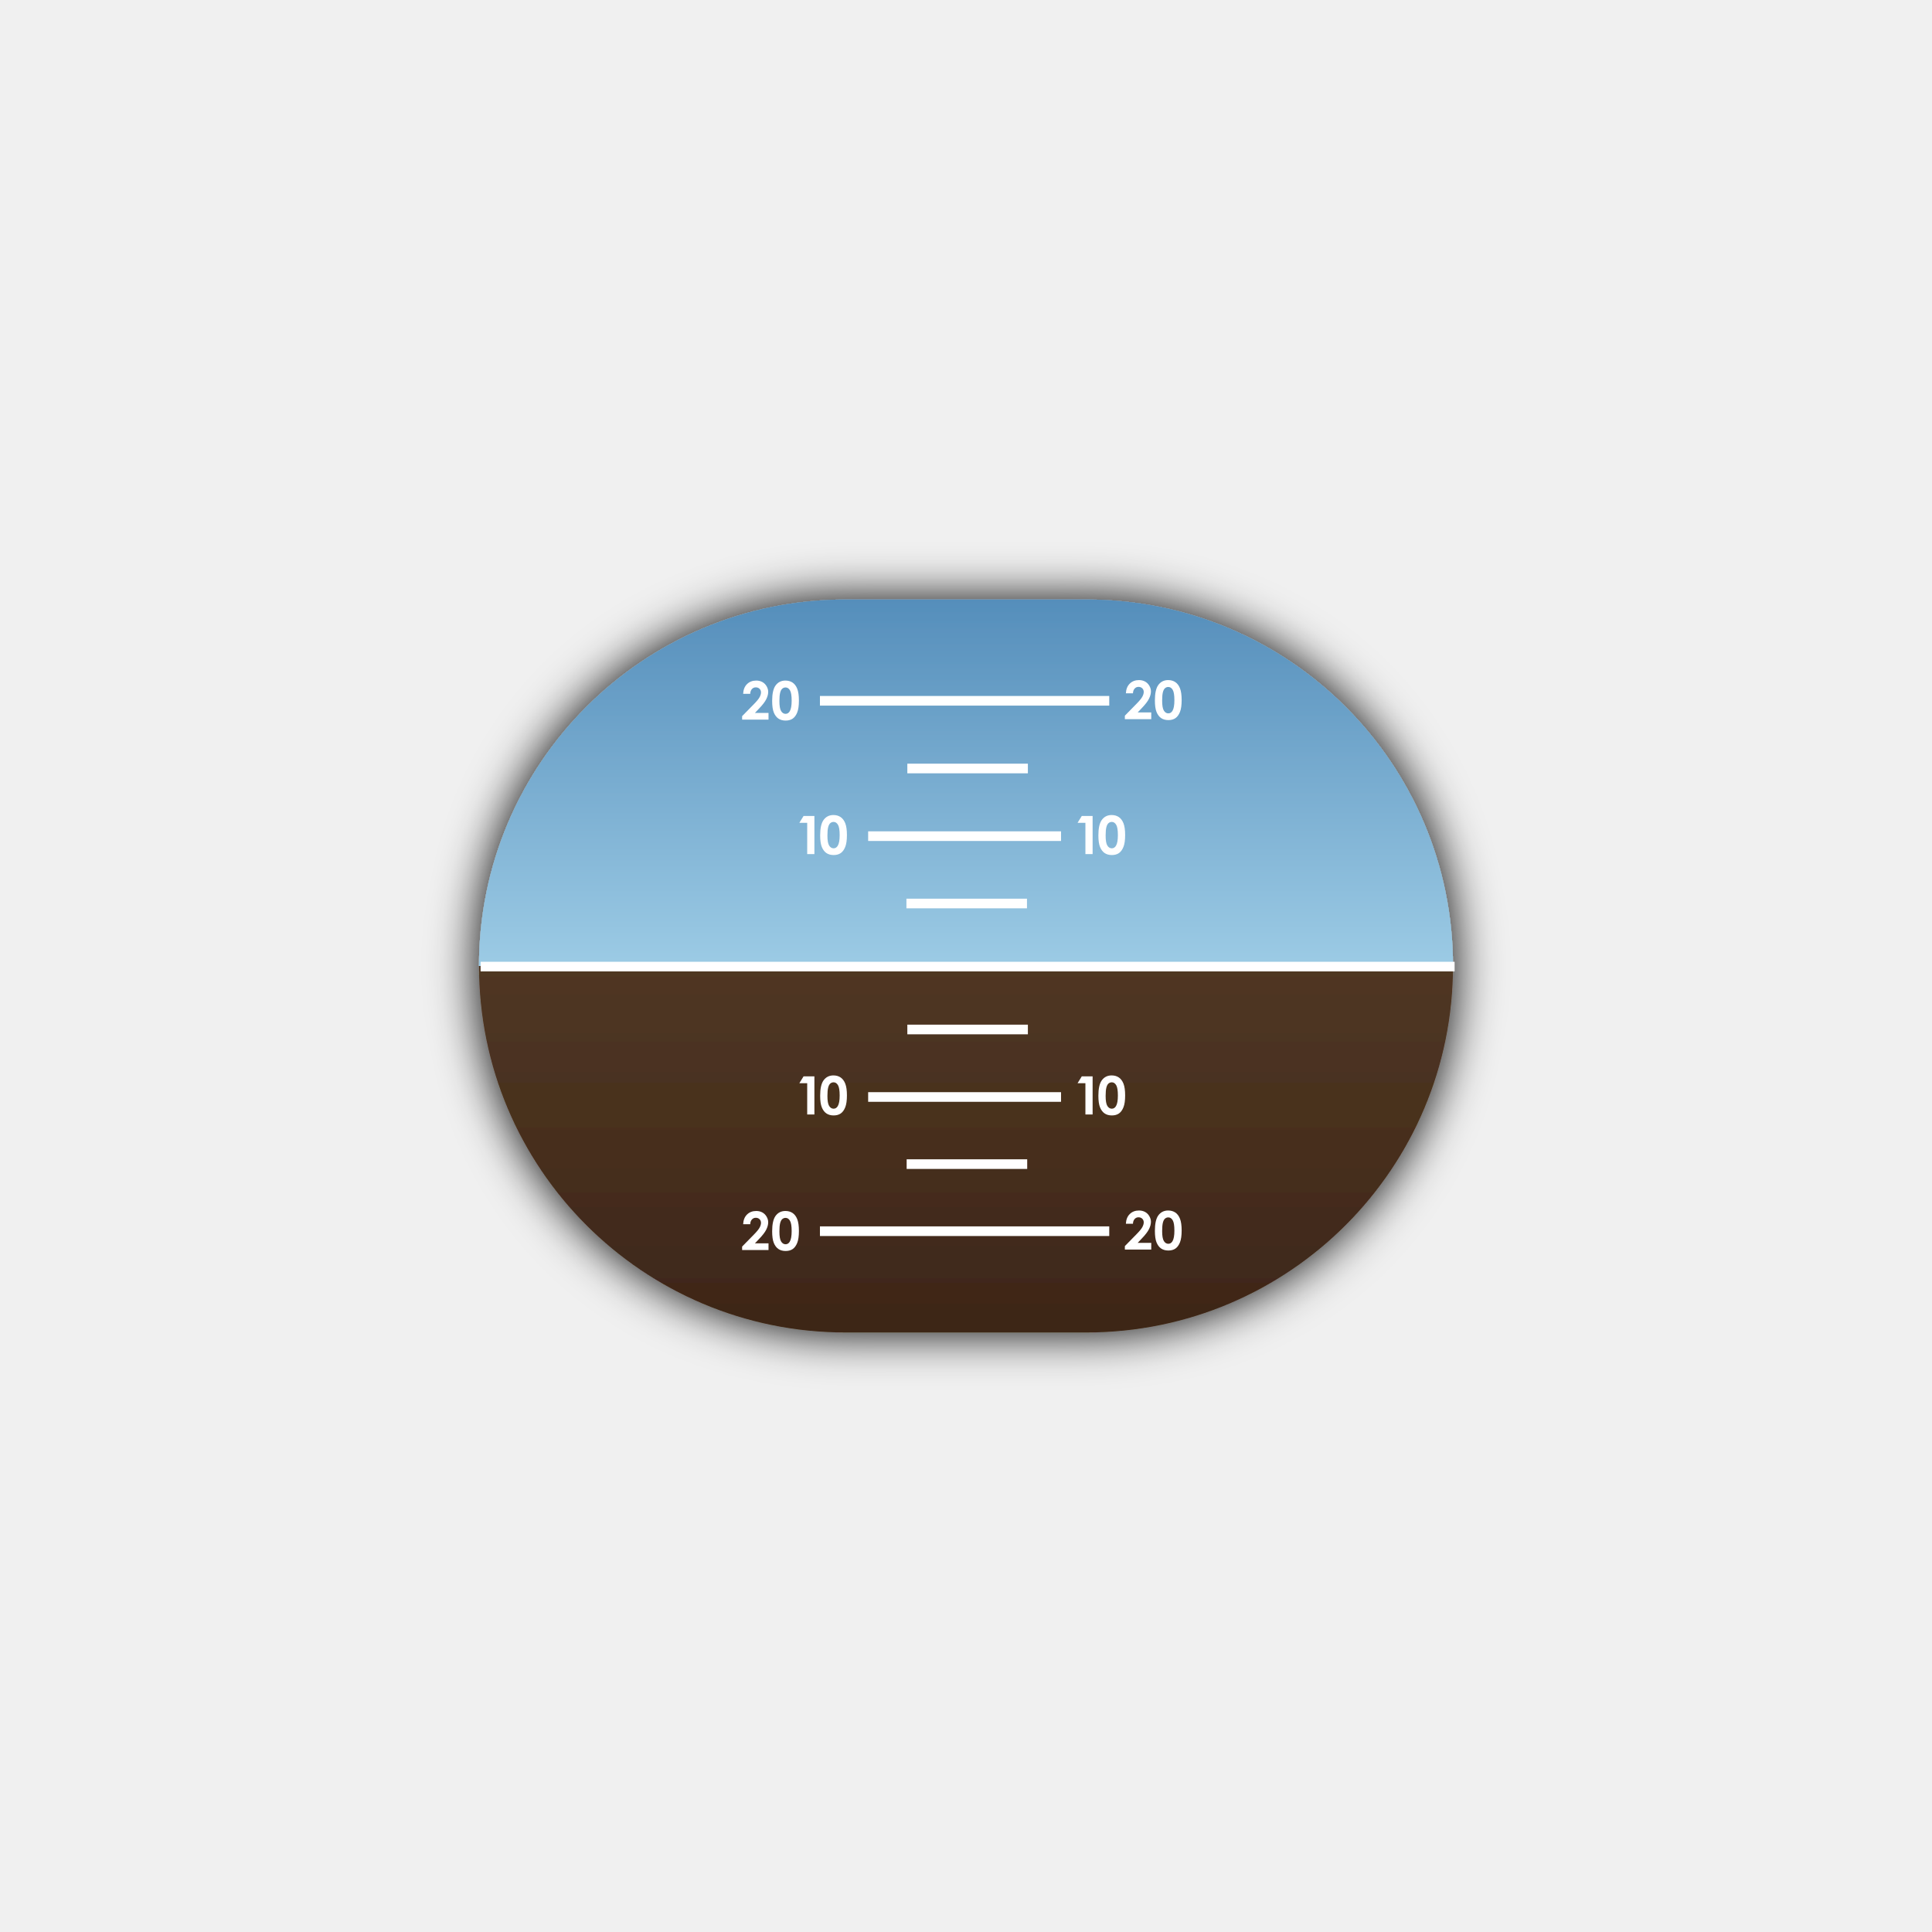
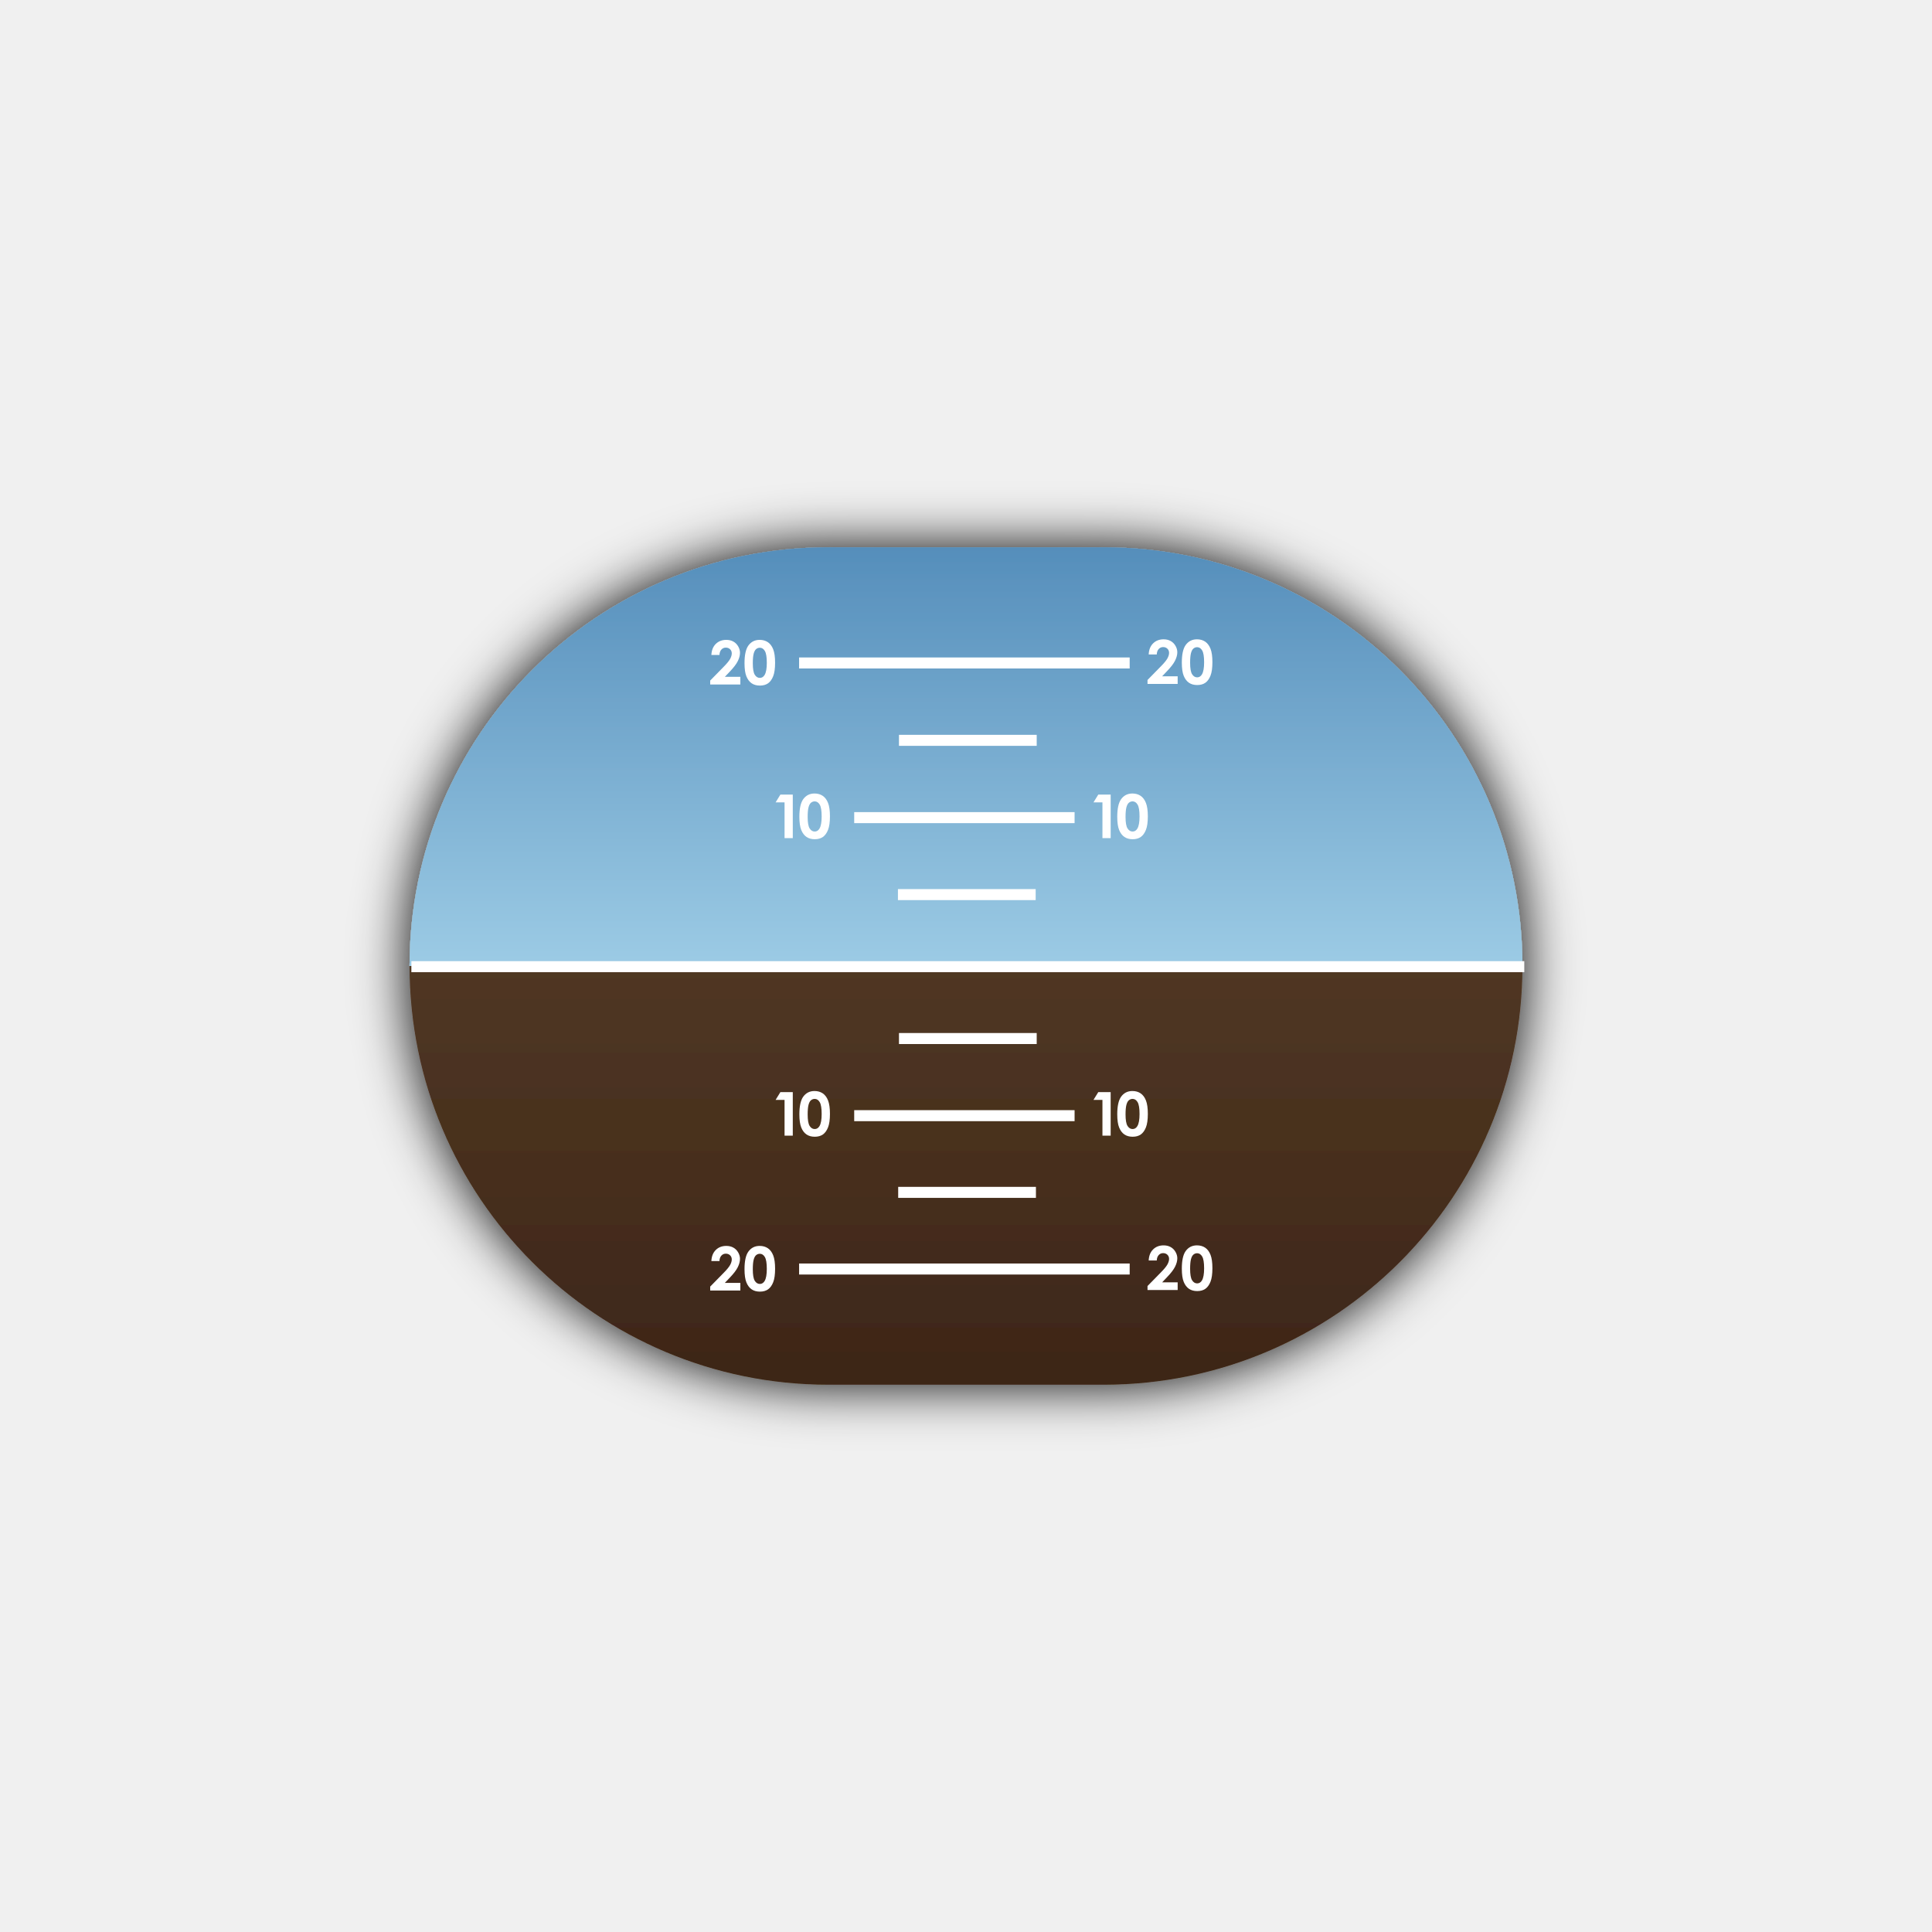
- <svg xmlns="http://www.w3.org/2000/svg" version="1.1" x="0px" y="0px" width="400.667px" height="400.666px" viewBox="0 0 400.667 400.666" enable-background="new 0 0 400.667 400.666" xml:space="preserve">
+ <svg xmlns="http://www.w3.org/2000/svg" version="1.1" x="0px" y="0px" width="400.667px" height="400.666px" viewBox="25 25 350.667 350.666" enable-background="new 0 0 400.667 400.666" xml:space="preserve">
  <filter filterUnits="objectBoundingBox" id="AI_Shadow_1">
    <feGaussianBlur stdDeviation="5" result="blur" in="SourceAlpha" />
    <feOffset dy="0" dx="0" result="offsetBlurredAlpha" in="blur" />
    <feMerge>
      <feMergeNode in="offsetBlurredAlpha" />
      <feMergeNode in="SourceGraphic" />
    </feMerge>
  </filter>
  <g filter="url(#AI_Shadow_1)">
    <linearGradient id="SVGID_1_" gradientUnits="userSpaceOnUse" x1="200.333" y1="276.332" x2="200.333" y2="124.332">
      <stop offset="0" style="stop-color:#3D2618" />
      <stop offset="0.5" style="stop-color:#503723" />
      <stop offset="0.5" style="stop-color:#9CCBE5" />
      <stop offset="1" style="stop-color:#558EBB" />
    </linearGradient>
    <path fill="url(#SVGID_1_)" d="M301.333,200.333c0,41.936-33.963,75.938-75.885,76c-0.038,0-50.076,0-50.114,0    c-41.974,0-76-34.026-76-76s34.026-76,76-76c0.027,0,50.056,0,50.083,0C267.352,124.377,301.333,158.387,301.333,200.333z" />
  </g>
  <line fill="none" stroke="#FFFFFF" stroke-width="2" stroke-miterlimit="10" x1="99.667" y1="200.457" x2="301.667" y2="200.457" />
  <line fill="none" stroke="#FFFFFF" stroke-width="2" stroke-miterlimit="10" x1="187.979" y1="187.374" x2="212.979" y2="187.374" />
  <line fill="none" stroke="#FFFFFF" stroke-width="2" stroke-miterlimit="10" x1="188.167" y1="213.499" x2="213.167" y2="213.499" />
  <line fill="none" stroke="#FFFFFF" stroke-width="2" stroke-miterlimit="10" x1="188.026" y1="241.42" x2="213.026" y2="241.42" />
  <line fill="none" stroke="#FFFFFF" stroke-width="2" stroke-miterlimit="10" x1="188.167" y1="159.374" x2="213.167" y2="159.374" />
  <line fill="none" stroke="#FFFFFF" stroke-width="2" stroke-miterlimit="10" x1="180.042" y1="173.405" x2="220.042" y2="173.405" />
  <line fill="none" stroke="#FFFFFF" stroke-width="2" stroke-miterlimit="10" x1="180.042" y1="227.499" x2="220.042" y2="227.499" />
  <line fill="none" stroke="#FFFFFF" stroke-width="2" stroke-miterlimit="10" x1="170.042" y1="255.332" x2="230.042" y2="255.332" />
  <line fill="none" stroke="#FFFFFF" stroke-width="2" stroke-miterlimit="10" x1="170.042" y1="145.333" x2="230.042" y2="145.333" />
  <g>
    <path fill="#FFFFFF" d="M166.644,169.224h2.25v7.901h-1.493v-6.488h-1.627L166.644,169.224z" />
    <path fill="#FFFFFF" d="M172.84,169.025c0.577,0,1.073,0.142,1.491,0.424c0.417,0.283,0.739,0.715,0.967,1.297    c0.227,0.582,0.341,1.392,0.341,2.43c0,1.049-0.115,1.866-0.347,2.449c-0.23,0.583-0.542,1.012-0.932,1.287    c-0.39,0.273-0.883,0.411-1.477,0.411s-1.094-0.138-1.499-0.414s-0.722-0.695-0.951-1.257s-0.344-1.362-0.344-2.401    c0-1.45,0.224-2.501,0.671-3.153C171.259,169.383,171.952,169.025,172.84,169.025z M172.875,170.454    c-0.253,0-0.479,0.082-0.675,0.244c-0.196,0.163-0.347,0.443-0.45,0.841s-0.155,0.979-0.155,1.746    c0,0.999,0.119,1.689,0.356,2.071c0.238,0.381,0.546,0.572,0.924,0.572c0.365,0,0.654-0.181,0.869-0.542    c0.261-0.437,0.391-1.167,0.391-2.191c0-1.039-0.117-1.754-0.351-2.148S173.247,170.454,172.875,170.454z" />
  </g>
  <g>
    <path fill="#FFFFFF" d="M155.584,143.883h-1.466c0.04-0.852,0.307-1.523,0.803-2.011c0.496-0.489,1.133-0.733,1.91-0.733    c0.48,0,0.903,0.101,1.27,0.304c0.367,0.202,0.661,0.494,0.881,0.875c0.221,0.382,0.331,0.769,0.331,1.163    c0,0.469-0.133,0.974-0.4,1.515s-0.755,1.18-1.464,1.917l-0.887,0.935h2.816v1.391h-5.473v-0.72l2.444-2.492    c0.591-0.598,0.984-1.079,1.179-1.442c0.195-0.363,0.292-0.692,0.292-0.985c0-0.304-0.101-0.556-0.303-0.755    c-0.203-0.198-0.463-0.298-0.782-0.298c-0.322,0-0.591,0.12-0.806,0.36S155.599,143.471,155.584,143.883z" />
    <path fill="#FFFFFF" d="M162.884,141.138c0.577,0,1.073,0.142,1.491,0.424c0.417,0.283,0.739,0.715,0.967,1.297    c0.227,0.582,0.341,1.392,0.341,2.43c0,1.049-0.115,1.866-0.347,2.449c-0.23,0.583-0.542,1.012-0.932,1.287    c-0.39,0.273-0.883,0.411-1.477,0.411s-1.094-0.138-1.499-0.414s-0.722-0.695-0.951-1.257s-0.344-1.362-0.344-2.401    c0-1.45,0.224-2.501,0.671-3.153C161.303,141.496,161.996,141.138,162.884,141.138z M162.918,142.567    c-0.253,0-0.479,0.082-0.675,0.244c-0.196,0.163-0.347,0.443-0.45,0.841s-0.155,0.979-0.155,1.746    c0,0.999,0.119,1.689,0.356,2.071c0.238,0.381,0.546,0.572,0.924,0.572c0.365,0,0.654-0.181,0.869-0.542    c0.261-0.437,0.391-1.167,0.391-2.191c0-1.039-0.117-1.754-0.351-2.148S163.291,142.567,162.918,142.567z" />
  </g>
  <g>
    <path fill="#FFFFFF" d="M234.958,143.784h-1.466c0.04-0.852,0.307-1.523,0.803-2.011c0.496-0.489,1.133-0.733,1.91-0.733    c0.48,0,0.903,0.101,1.27,0.304c0.367,0.202,0.661,0.494,0.881,0.875c0.221,0.382,0.331,0.769,0.331,1.163    c0,0.469-0.133,0.974-0.4,1.515s-0.755,1.18-1.464,1.917l-0.887,0.935h2.816v1.391h-5.473v-0.72l2.444-2.492    c0.591-0.598,0.984-1.079,1.179-1.442c0.195-0.363,0.292-0.692,0.292-0.985c0-0.304-0.101-0.556-0.303-0.755    c-0.203-0.198-0.463-0.298-0.782-0.298c-0.322,0-0.591,0.12-0.806,0.36S234.973,143.372,234.958,143.784z" />
    <path fill="#FFFFFF" d="M242.258,141.039c0.577,0,1.073,0.142,1.491,0.424c0.417,0.283,0.739,0.715,0.967,1.297    c0.227,0.582,0.341,1.392,0.341,2.43c0,1.049-0.115,1.866-0.347,2.449c-0.23,0.583-0.542,1.012-0.932,1.287    c-0.39,0.273-0.883,0.411-1.477,0.411s-1.094-0.138-1.499-0.414s-0.722-0.695-0.951-1.257s-0.344-1.362-0.344-2.401    c0-1.45,0.224-2.501,0.671-3.153C240.677,141.397,241.37,141.039,242.258,141.039z M242.292,142.468    c-0.253,0-0.479,0.082-0.675,0.244c-0.196,0.163-0.347,0.443-0.45,0.841s-0.155,0.979-0.155,1.746    c0,0.999,0.119,1.689,0.356,2.071c0.238,0.381,0.546,0.572,0.924,0.572c0.365,0,0.654-0.181,0.869-0.542    c0.261-0.437,0.391-1.167,0.391-2.191c0-1.039-0.117-1.754-0.351-2.148S242.665,142.468,242.292,142.468z" />
  </g>
  <g>
    <path fill="#FFFFFF" d="M224.341,169.224h2.25v7.901h-1.493v-6.488h-1.627L224.341,169.224z" />
    <path fill="#FFFFFF" d="M230.538,169.025c0.577,0,1.073,0.142,1.491,0.424c0.417,0.283,0.739,0.715,0.967,1.297    c0.227,0.582,0.341,1.392,0.341,2.43c0,1.049-0.115,1.866-0.347,2.449c-0.23,0.583-0.542,1.012-0.932,1.287    c-0.39,0.273-0.883,0.411-1.477,0.411s-1.094-0.138-1.499-0.414s-0.722-0.695-0.951-1.257s-0.344-1.362-0.344-2.401    c0-1.45,0.224-2.501,0.671-3.153C228.957,169.383,229.649,169.025,230.538,169.025z M230.572,170.454    c-0.253,0-0.479,0.082-0.675,0.244c-0.196,0.163-0.347,0.443-0.45,0.841s-0.155,0.979-0.155,1.746    c0,0.999,0.119,1.689,0.356,2.071c0.238,0.381,0.546,0.572,0.924,0.572c0.365,0,0.654-0.181,0.869-0.542    c0.261-0.437,0.391-1.167,0.391-2.191c0-1.039-0.117-1.754-0.351-2.148S230.944,170.454,230.572,170.454z" />
  </g>
  <g>
    <path fill="#FFFFFF" d="M166.644,223.224h2.25v7.901h-1.493v-6.488h-1.627L166.644,223.224z" />
    <path fill="#FFFFFF" d="M172.84,223.025c0.577,0,1.073,0.142,1.491,0.424c0.417,0.283,0.739,0.715,0.967,1.297    c0.227,0.582,0.341,1.392,0.341,2.43c0,1.049-0.115,1.866-0.347,2.449c-0.23,0.583-0.542,1.012-0.932,1.287    c-0.39,0.273-0.883,0.411-1.477,0.411s-1.094-0.138-1.499-0.414s-0.722-0.695-0.951-1.257s-0.344-1.362-0.344-2.401    c0-1.45,0.224-2.501,0.671-3.153C171.259,223.383,171.952,223.025,172.84,223.025z M172.875,224.454    c-0.253,0-0.479,0.082-0.675,0.244c-0.196,0.163-0.347,0.443-0.45,0.841s-0.155,0.979-0.155,1.746    c0,0.999,0.119,1.689,0.356,2.071c0.238,0.381,0.546,0.572,0.924,0.572c0.365,0,0.654-0.181,0.869-0.542    c0.261-0.437,0.391-1.167,0.391-2.191c0-1.039-0.117-1.754-0.351-2.148S173.247,224.454,172.875,224.454z" />
  </g>
  <g>
    <path fill="#FFFFFF" d="M224.341,223.224h2.25v7.901h-1.493v-6.488h-1.627L224.341,223.224z" />
    <path fill="#FFFFFF" d="M230.538,223.025c0.577,0,1.073,0.142,1.491,0.424c0.417,0.283,0.739,0.715,0.967,1.297    c0.227,0.582,0.341,1.392,0.341,2.43c0,1.049-0.115,1.866-0.347,2.449c-0.23,0.583-0.542,1.012-0.932,1.287    c-0.39,0.273-0.883,0.411-1.477,0.411s-1.094-0.138-1.499-0.414s-0.722-0.695-0.951-1.257s-0.344-1.362-0.344-2.401    c0-1.45,0.224-2.501,0.671-3.153C228.957,223.383,229.649,223.025,230.538,223.025z M230.572,224.454    c-0.253,0-0.479,0.082-0.675,0.244c-0.196,0.163-0.347,0.443-0.45,0.841s-0.155,0.979-0.155,1.746    c0,0.999,0.119,1.689,0.356,2.071c0.238,0.381,0.546,0.572,0.924,0.572c0.365,0,0.654-0.181,0.869-0.542    c0.261-0.437,0.391-1.167,0.391-2.191c0-1.039-0.117-1.754-0.351-2.148S230.944,224.454,230.572,224.454z" />
  </g>
  <g>
    <path fill="#FFFFFF" d="M155.584,253.883h-1.466c0.04-0.852,0.307-1.523,0.803-2.011c0.496-0.489,1.133-0.733,1.91-0.733    c0.48,0,0.903,0.101,1.27,0.304c0.367,0.202,0.661,0.494,0.881,0.875c0.221,0.382,0.331,0.769,0.331,1.163    c0,0.469-0.133,0.974-0.4,1.515s-0.755,1.18-1.464,1.917l-0.887,0.935h2.816v1.391h-5.473v-0.72l2.444-2.492    c0.591-0.598,0.984-1.079,1.179-1.442c0.195-0.363,0.292-0.692,0.292-0.985c0-0.304-0.101-0.556-0.303-0.755    c-0.203-0.198-0.463-0.298-0.782-0.298c-0.322,0-0.591,0.12-0.806,0.36S155.599,253.471,155.584,253.883z" />
    <path fill="#FFFFFF" d="M162.884,251.138c0.577,0,1.073,0.142,1.491,0.424c0.417,0.283,0.739,0.715,0.967,1.297    c0.227,0.582,0.341,1.392,0.341,2.43c0,1.049-0.115,1.866-0.347,2.449c-0.23,0.583-0.542,1.012-0.932,1.287    c-0.39,0.273-0.883,0.411-1.477,0.411s-1.094-0.138-1.499-0.414s-0.722-0.695-0.951-1.257s-0.344-1.362-0.344-2.401    c0-1.45,0.224-2.501,0.671-3.153C161.303,251.496,161.996,251.138,162.884,251.138z M162.918,252.567    c-0.253,0-0.479,0.082-0.675,0.244c-0.196,0.163-0.347,0.443-0.45,0.841s-0.155,0.979-0.155,1.746    c0,0.999,0.119,1.689,0.356,2.071c0.238,0.381,0.546,0.572,0.924,0.572c0.365,0,0.654-0.181,0.869-0.542    c0.261-0.437,0.391-1.167,0.391-2.191c0-1.039-0.117-1.754-0.351-2.148S163.291,252.567,162.918,252.567z" />
  </g>
  <g>
    <path fill="#FFFFFF" d="M234.958,253.784h-1.466c0.04-0.852,0.307-1.523,0.803-2.011c0.496-0.489,1.133-0.733,1.91-0.733    c0.48,0,0.903,0.101,1.27,0.304c0.367,0.202,0.661,0.494,0.881,0.875c0.221,0.382,0.331,0.769,0.331,1.163    c0,0.469-0.133,0.974-0.4,1.515s-0.755,1.18-1.464,1.917l-0.887,0.935h2.816v1.391h-5.473v-0.72l2.444-2.492    c0.591-0.598,0.984-1.079,1.179-1.442c0.195-0.363,0.292-0.692,0.292-0.985c0-0.304-0.101-0.556-0.303-0.755    c-0.203-0.198-0.463-0.298-0.782-0.298c-0.322,0-0.591,0.12-0.806,0.36S234.973,253.372,234.958,253.784z" />
    <path fill="#FFFFFF" d="M242.258,251.039c0.577,0,1.073,0.142,1.491,0.424c0.417,0.283,0.739,0.715,0.967,1.297    c0.227,0.582,0.341,1.392,0.341,2.43c0,1.049-0.115,1.866-0.347,2.449c-0.23,0.583-0.542,1.012-0.932,1.287    c-0.39,0.273-0.883,0.411-1.477,0.411s-1.094-0.138-1.499-0.414s-0.722-0.695-0.951-1.257s-0.344-1.362-0.344-2.401    c0-1.45,0.224-2.501,0.671-3.153C240.677,251.397,241.37,251.039,242.258,251.039z M242.292,252.468    c-0.253,0-0.479,0.082-0.675,0.244c-0.196,0.163-0.347,0.443-0.45,0.841s-0.155,0.979-0.155,1.746    c0,0.999,0.119,1.689,0.356,2.071c0.238,0.381,0.546,0.572,0.924,0.572c0.365,0,0.654-0.181,0.869-0.542    c0.261-0.437,0.391-1.167,0.391-2.191c0-1.039-0.117-1.754-0.351-2.148S242.665,252.468,242.292,252.468z" />
  </g>
</svg>
